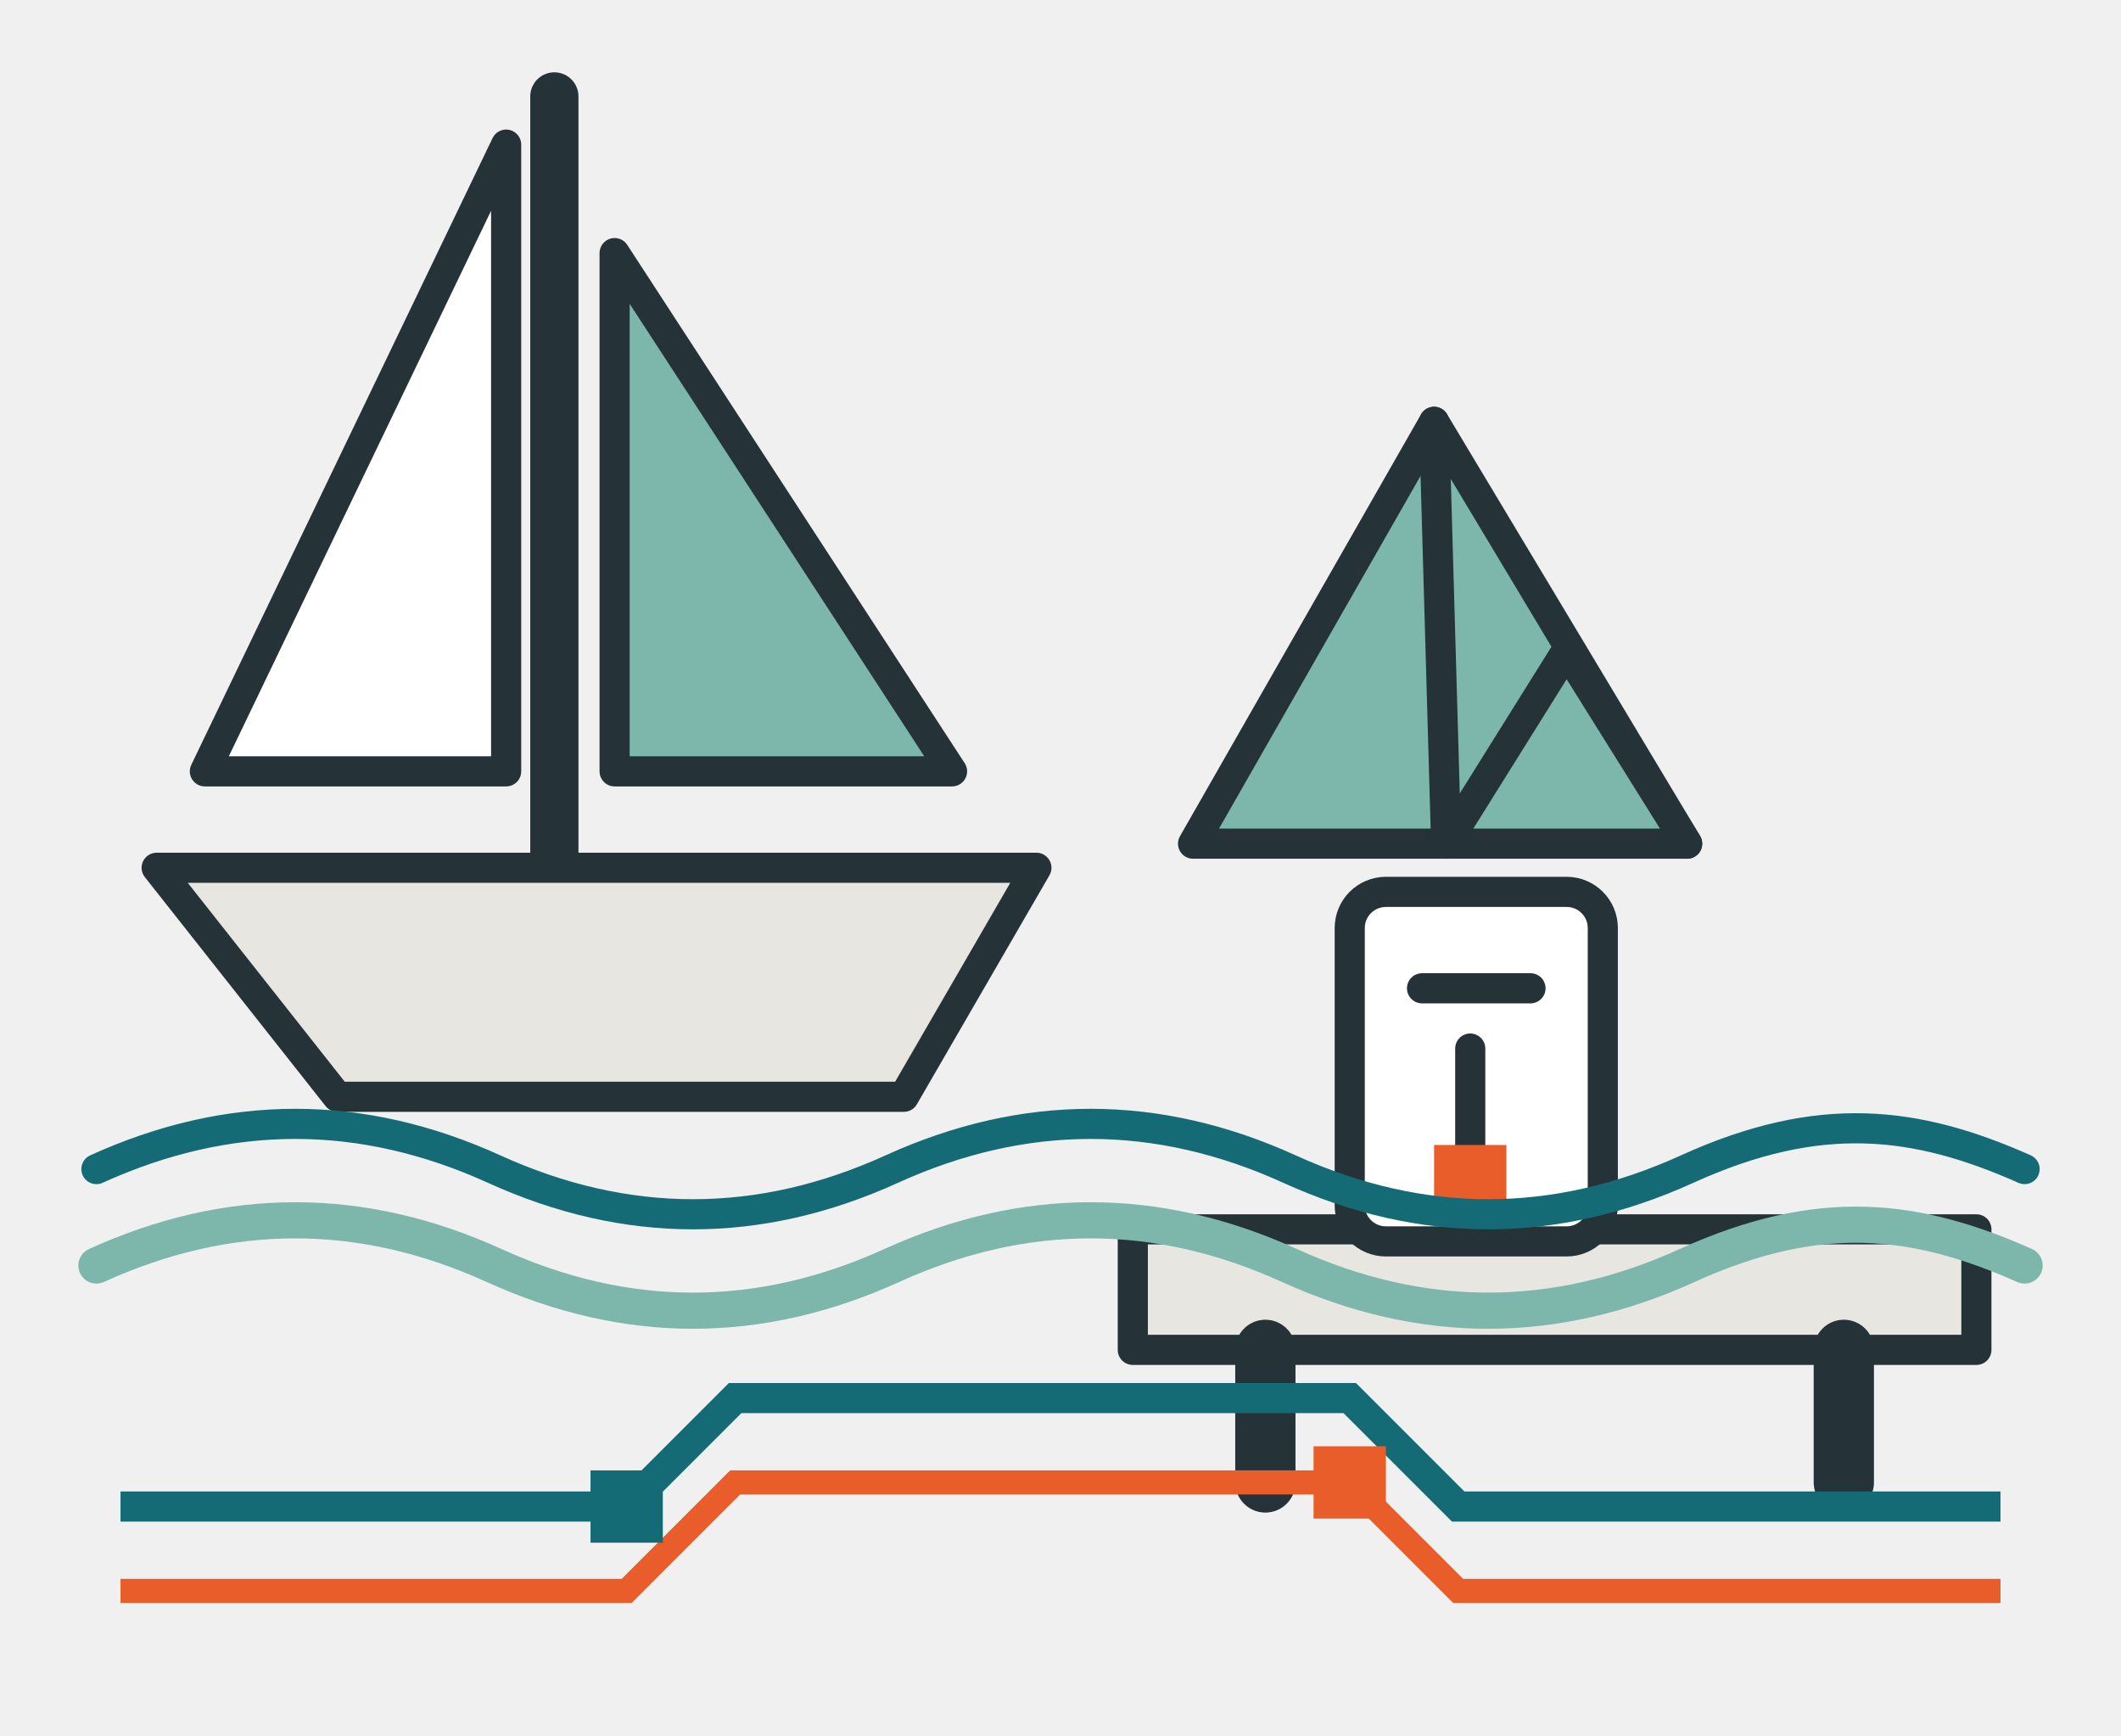
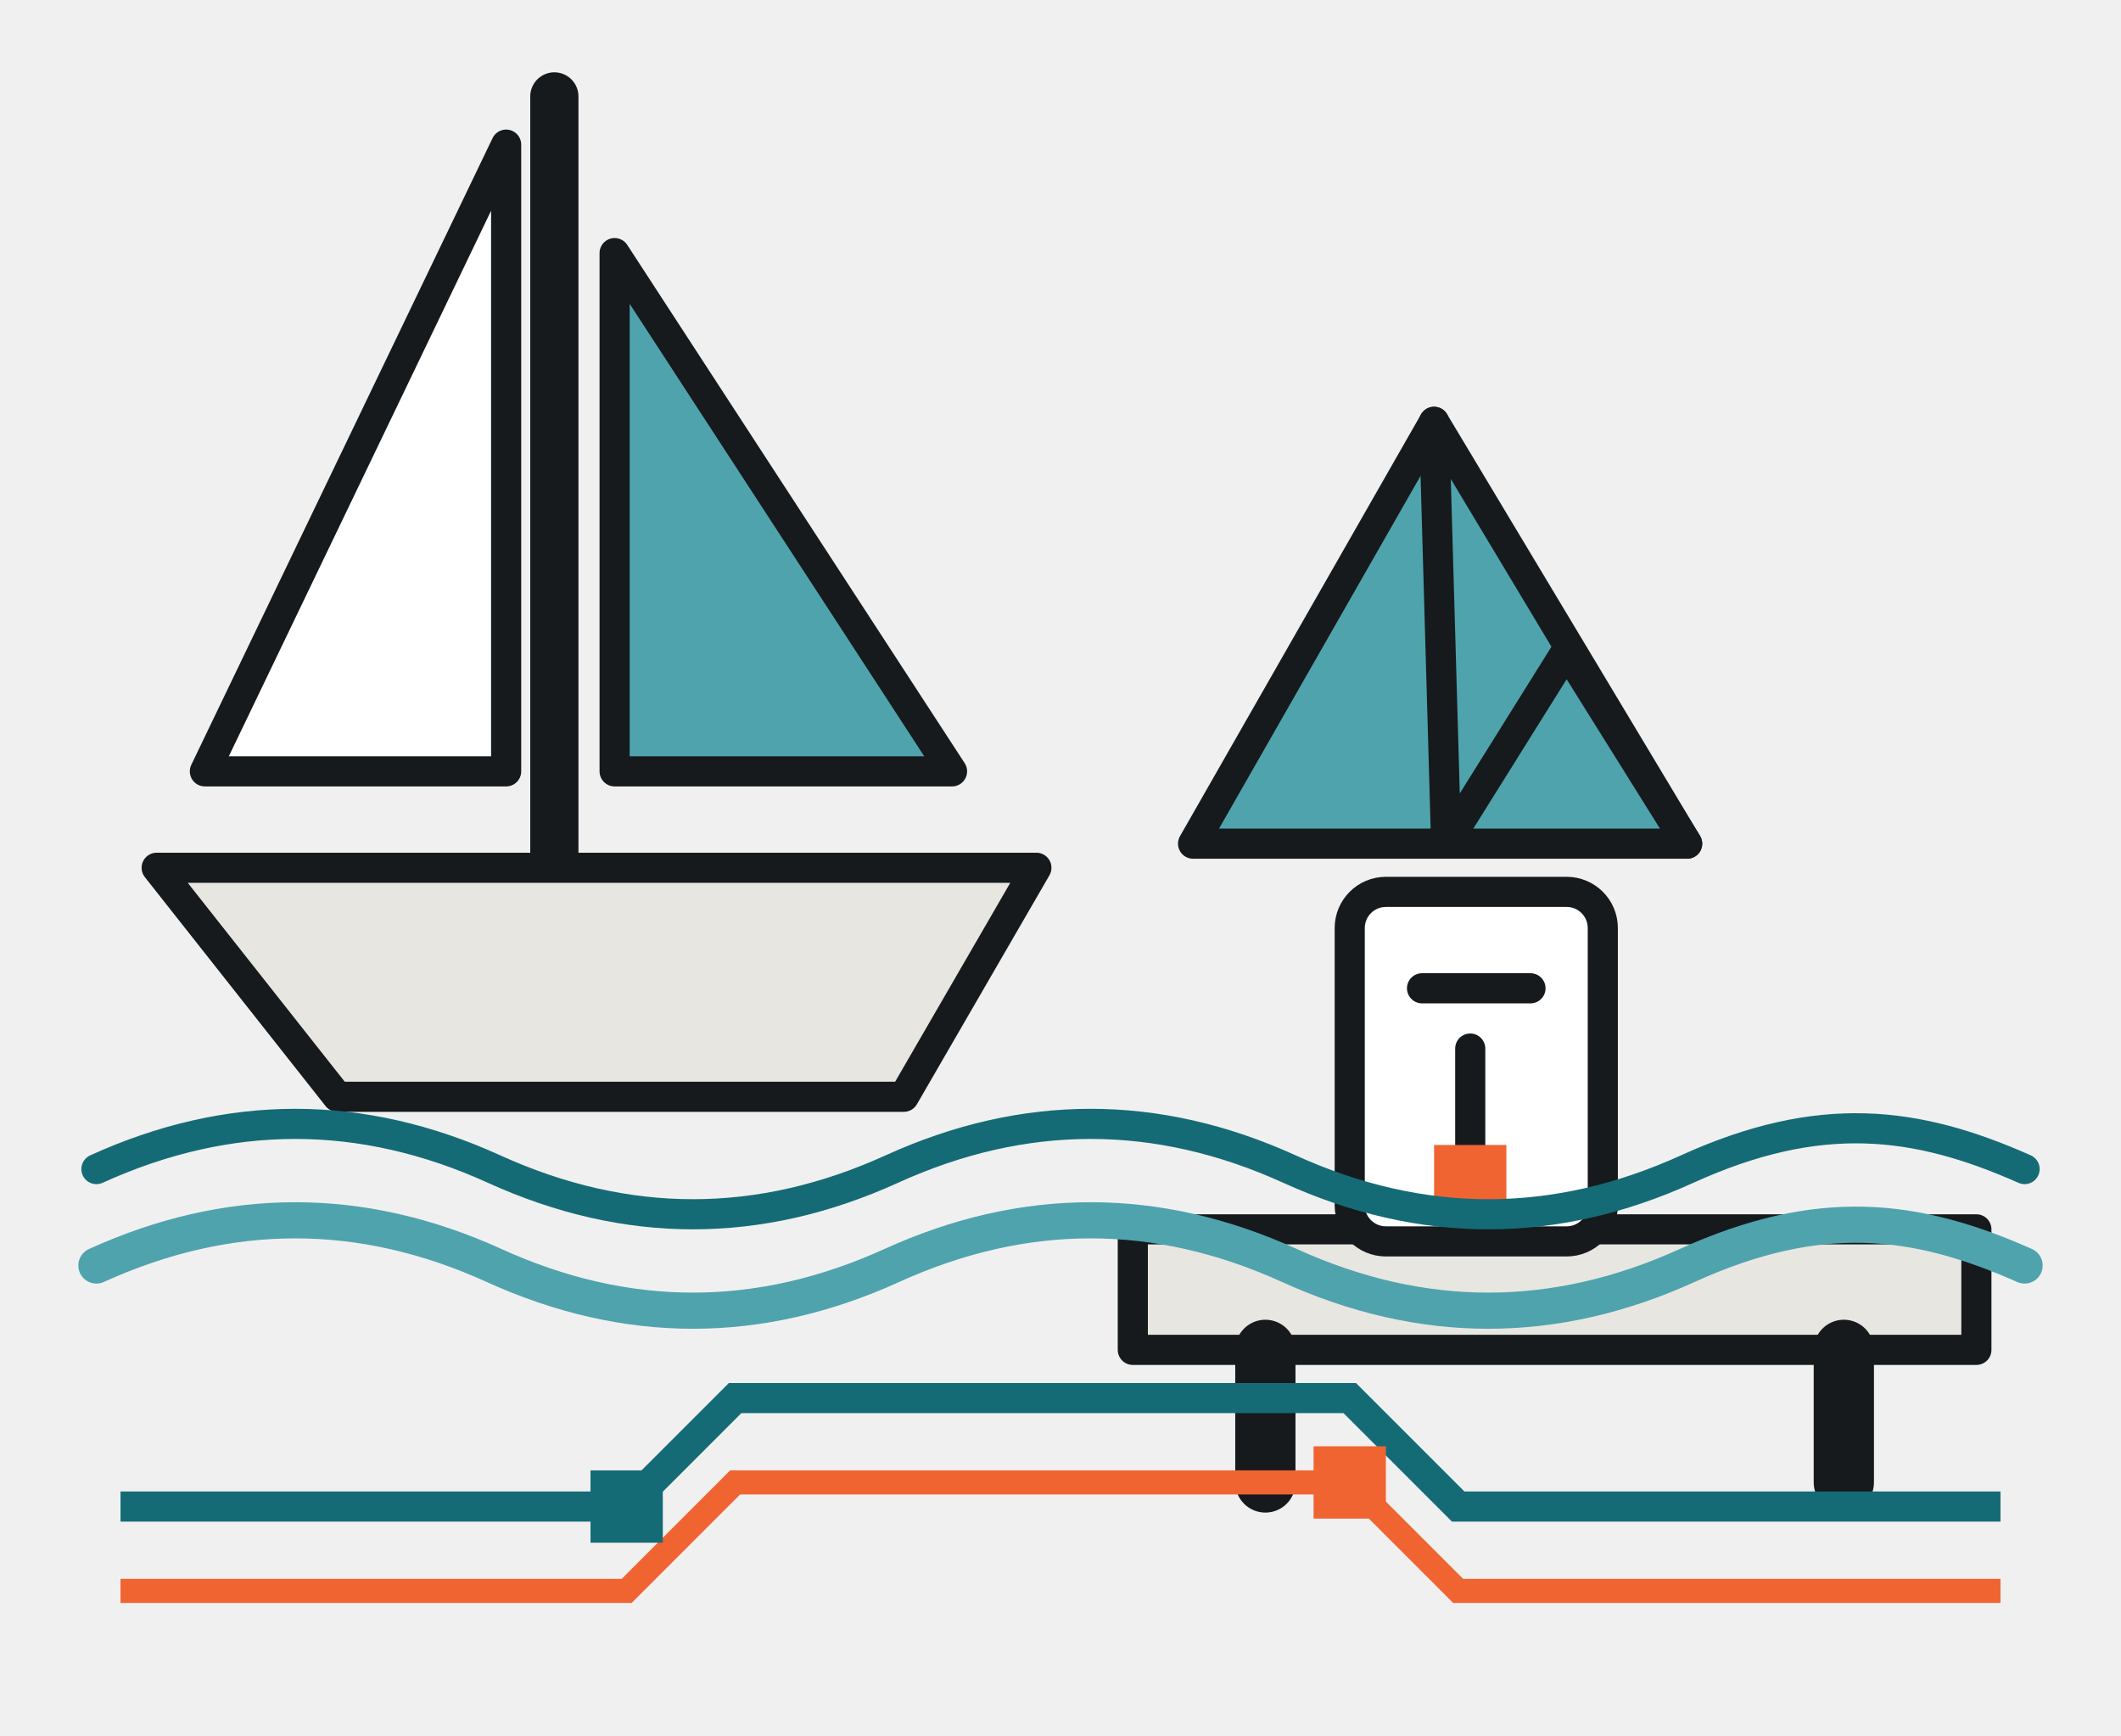
<svg xmlns="http://www.w3.org/2000/svg" viewBox="0 0 176 144" role="img" aria-labelledby="title desc">
-   <g stroke="#253238" stroke-width="2.5" stroke-linecap="round" stroke-linejoin="round">
+   <g stroke="#161a1d" stroke-width="2.5" stroke-linecap="round" stroke-linejoin="round">
    <path d="M46 8v71" fill="none" stroke-width="4" />
    <path d="M42 12 17 64h25V12Z" fill="#FFFFFF" />
-     <path d="m51 21 28 43H51V21Z" fill="#7DB7AB" />
+     <path d="m51 21 28 43H51V21Z" fill="#4FA3AD" />
    <path d="M13 72h73L75 91H28L13 72Z" fill="#E8E6E1" />
-     <path d="M99 70 119 35l21 35H99Z" fill="#7DB7AB" />
+     <path d="M99 70 119 35l21 35H99Z" fill="#4FA3AD" />
    <path d="m119 35 1 35M120 70l10-16 10 16" fill="none" />
    <path d="M94 102h70v10H94z" fill="#E8E6E1" />
    <path d="M105 112v11M153 112v11" stroke-width="5" />
    <rect x="112" y="74" width="21" height="29" rx="3" fill="#FFFFFF" />
    <path d="M118 82h9M122 87v8" />
  </g>
-   <rect x="119" y="95" width="6" height="6" fill="#E95D2A" />
+   <rect x="119" y="95" width="6" height="6" fill="#F06432" />
  <path d="M8 97c11-5 22-5 33 0s22 5 33 0 22-5 33 0 22 5 33 0 19-4 28 0" fill="none" stroke="#156B75" stroke-width="2.5" stroke-linecap="round" />
-   <path d="M8 105c11-5 22-5 33 0s22 5 33 0 22-5 33 0 22 5 33 0 19-4 28 0" fill="none" stroke="#7DB7AB" stroke-width="3" stroke-linecap="round" />
+   <path d="M8 105c11-5 22-5 33 0s22 5 33 0 22-5 33 0 22 5 33 0 19-4 28 0" fill="none" stroke="#4FA3AD" stroke-width="3" stroke-linecap="round" />
  <path d="M10 125h42l9-9h51l9 9h45" fill="none" stroke="#156B75" stroke-width="2.5" />
-   <path d="M10 132h42l9-9h51l9 9h45" fill="none" stroke="#E95D2A" stroke-width="2" />
+   <path d="M10 132h42l9-9h51l9 9h45" fill="none" stroke="#F06432" stroke-width="2" />
  <rect x="49" y="122" width="6" height="6" fill="#156B75" />
-   <rect x="109" y="120" width="6" height="6" fill="#E95D2A" />
+   <rect x="109" y="120" width="6" height="6" fill="#F06432" />
</svg>
